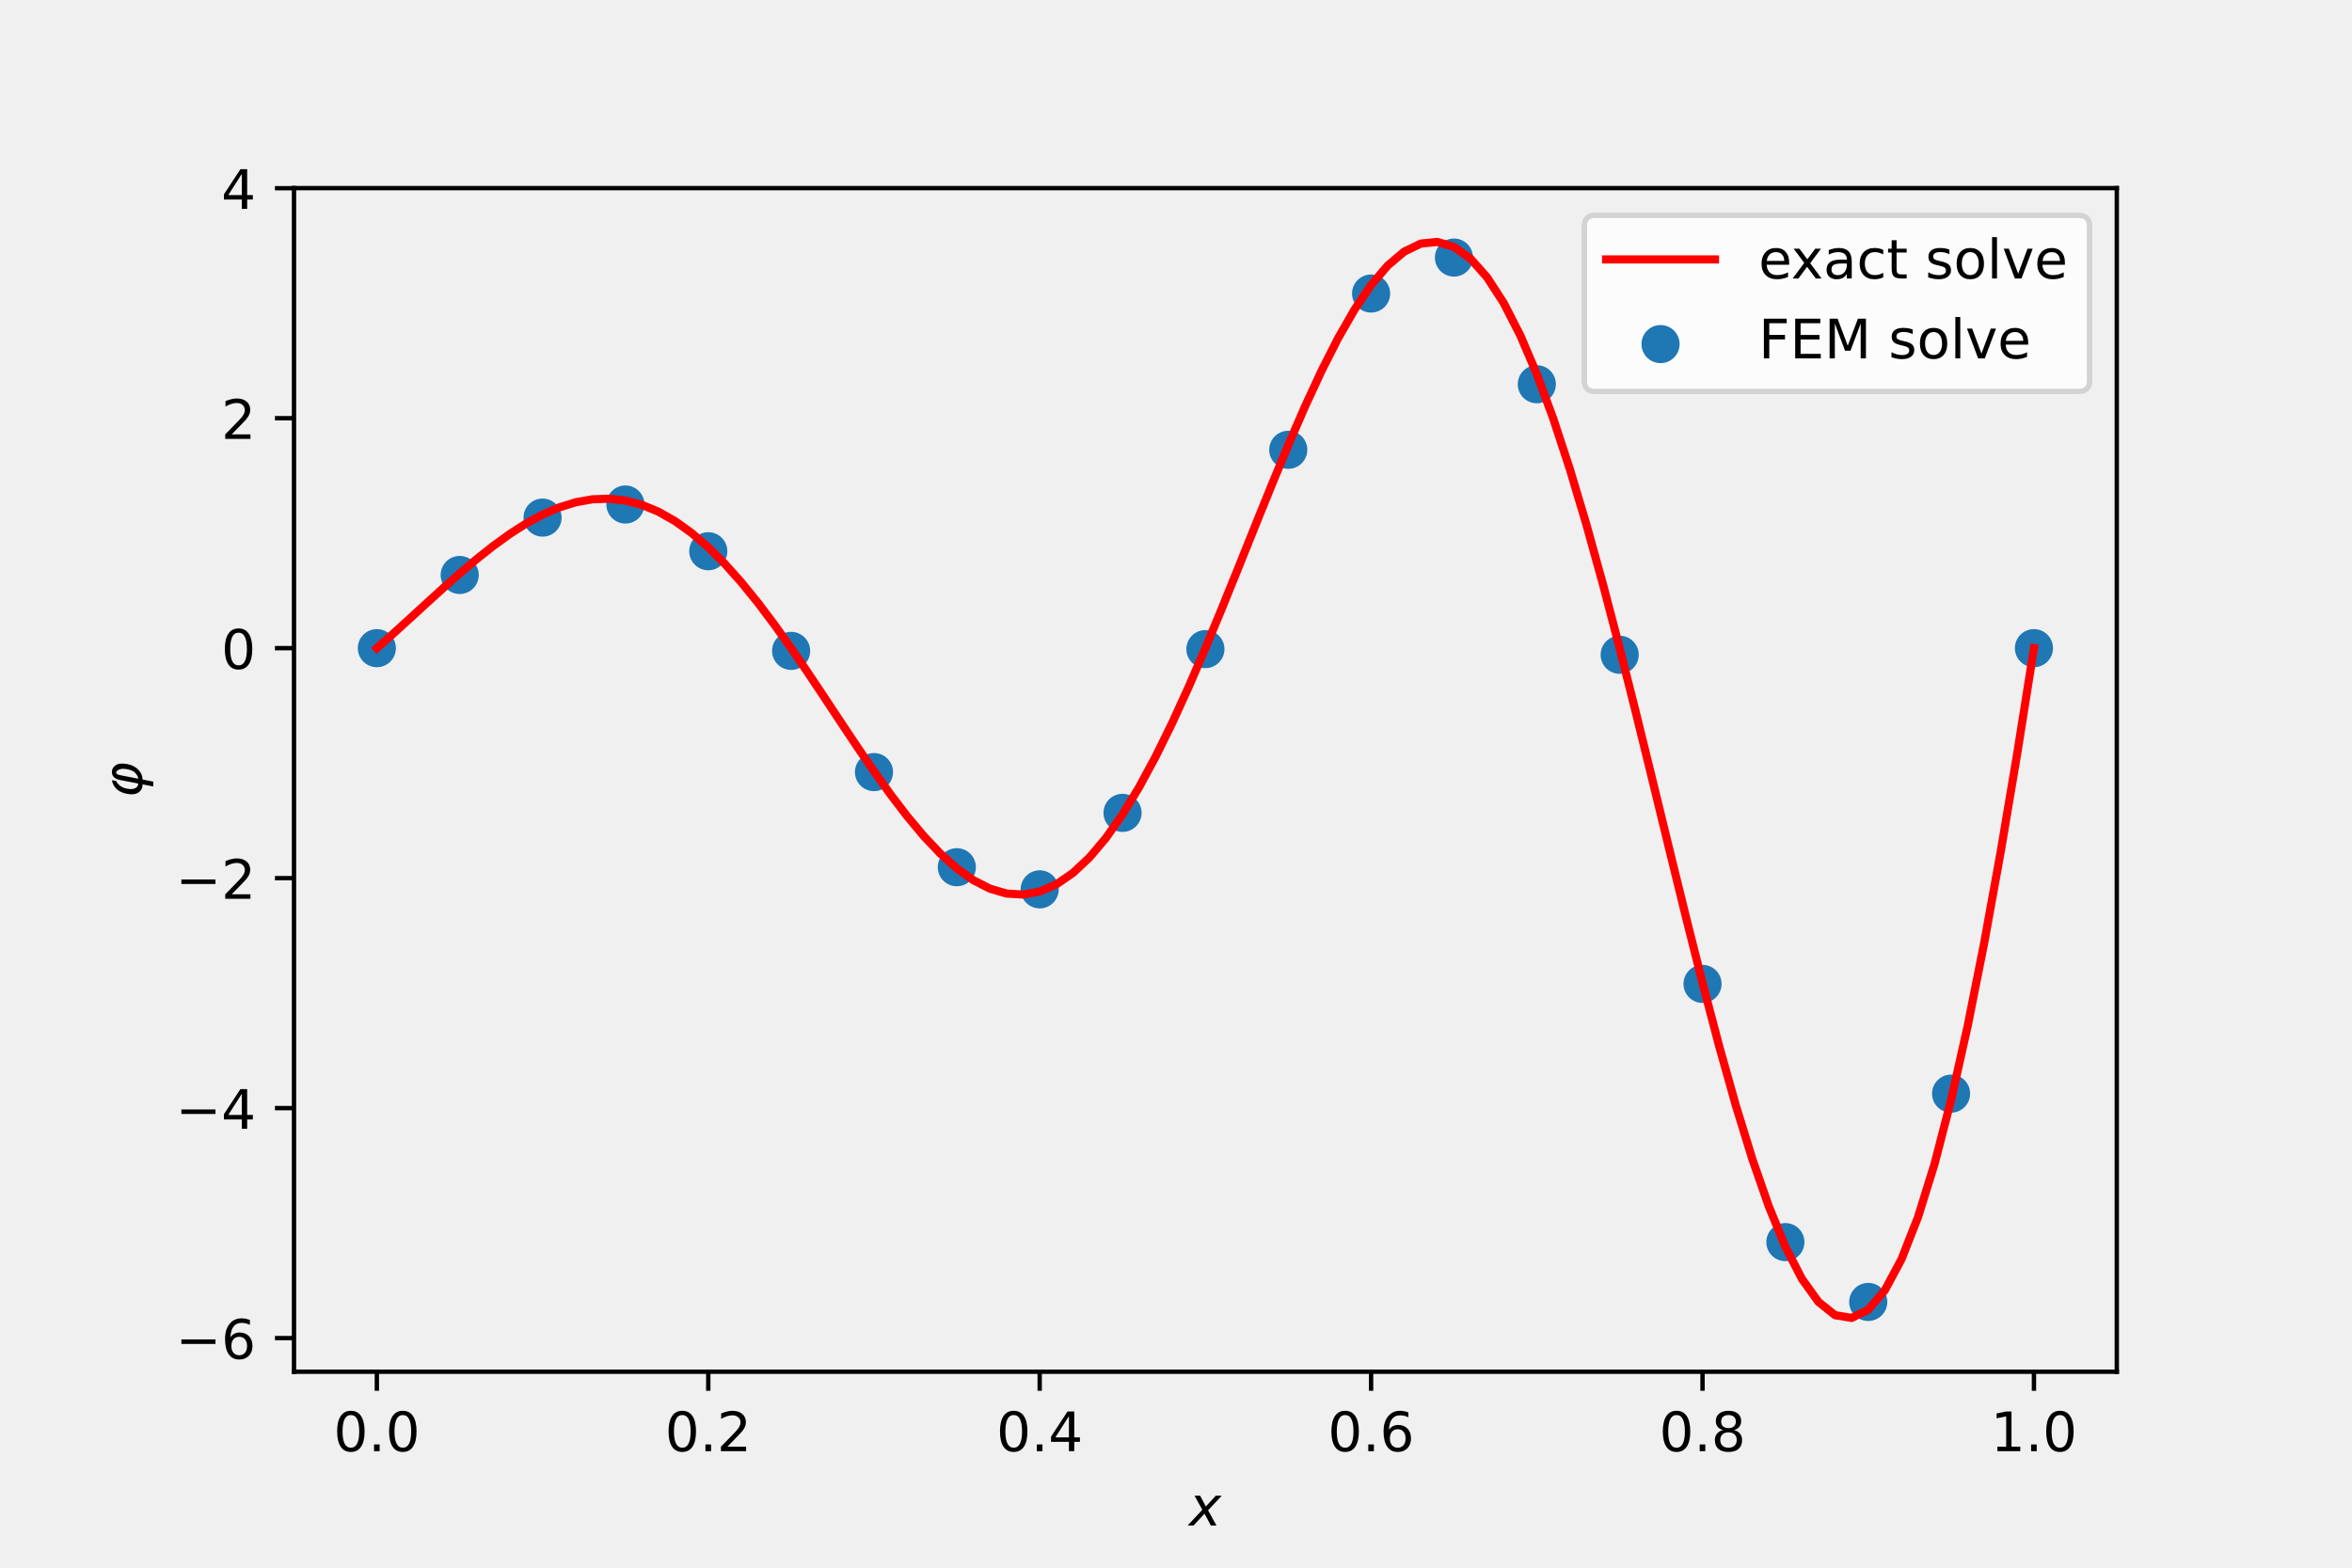
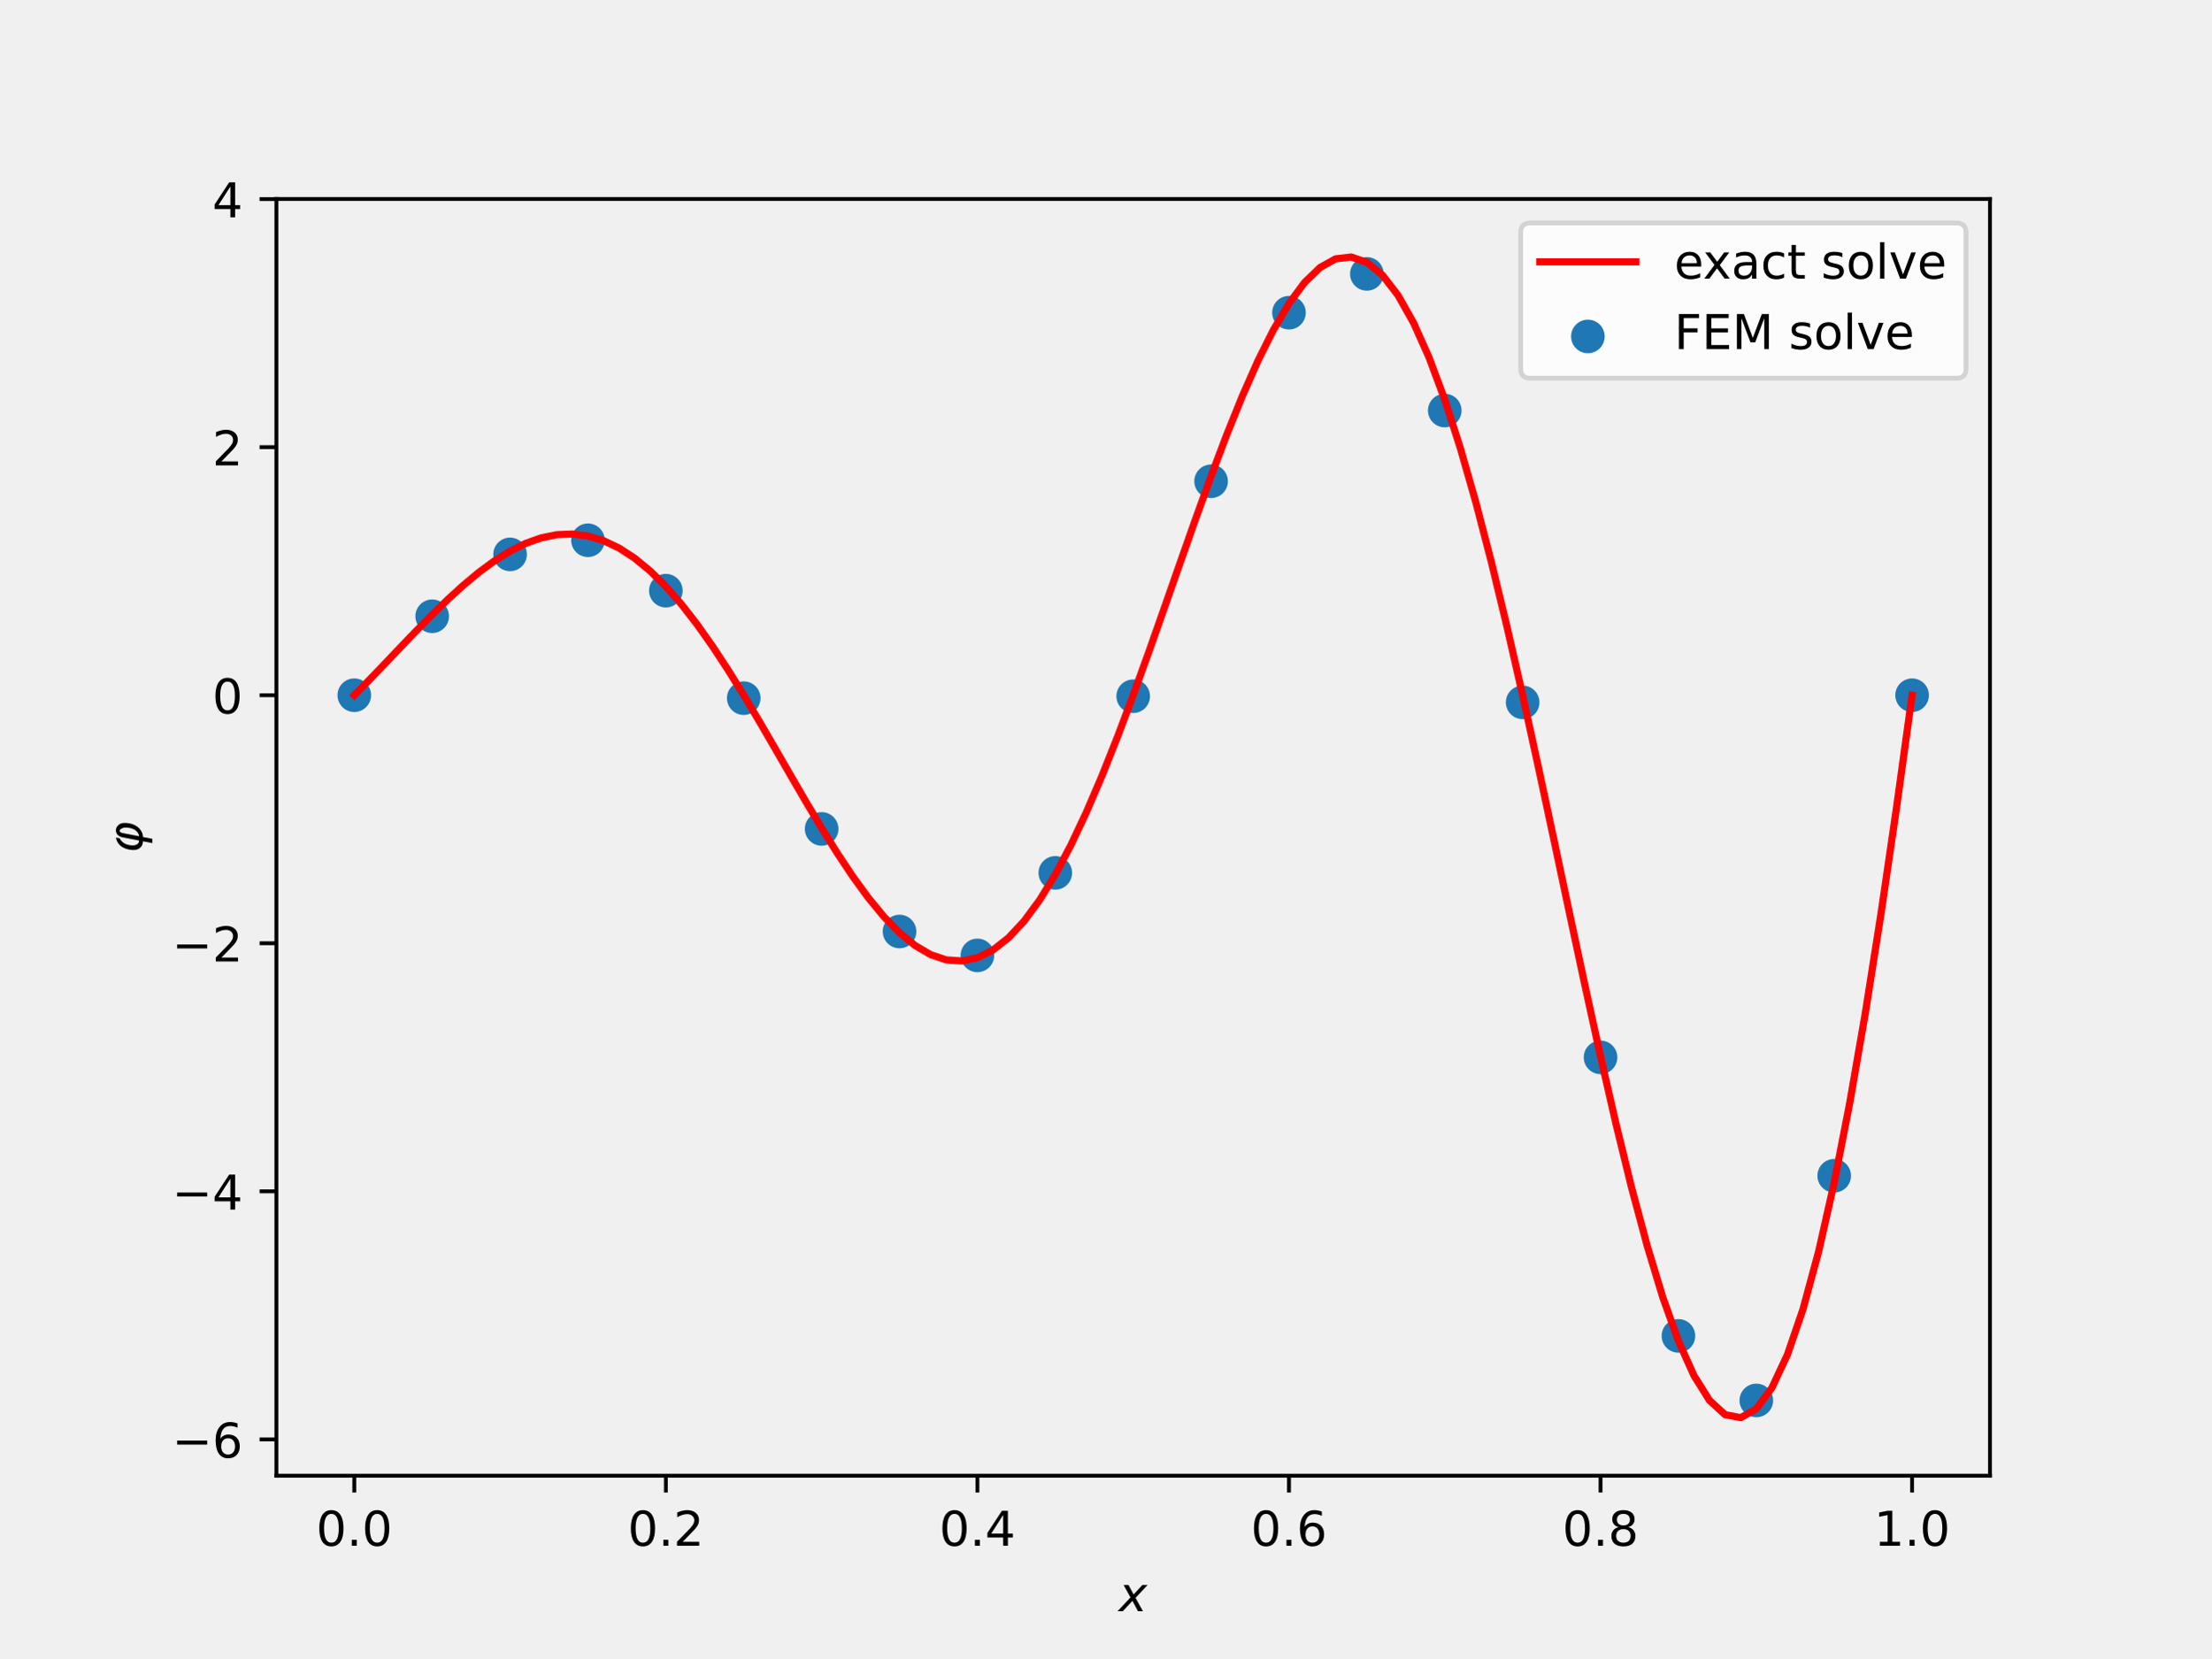
- <svg xmlns="http://www.w3.org/2000/svg" xmlns:xlink="http://www.w3.org/1999/xlink" width="432pt" height="288pt" viewBox="0 0 432 288" version="1.1">
+ <svg xmlns="http://www.w3.org/2000/svg" xmlns:xlink="http://www.w3.org/1999/xlink" width="460.8pt" height="345.6pt" viewBox="0 0 460.8 345.6" version="1.1">
  <defs>
    <style type="text/css">*{stroke-linejoin: round; stroke-linecap: butt}</style>
  </defs>
  <g id="figure_1">
    <g id="patch_1">
-       <path d="M 0 288  L 432 288  L 432 0  L 0 0  L 0 288  z " style="fill: none" />
+       <path d="M 0 345.6  L 460.8 345.6  L 460.8 0  L 0 0  L 0 345.6  z " style="fill: none" />
    </g>
    <g id="axes_1">
      <g id="patch_2">
-         <path d="M 54 252  L 388.8 252  L 388.8 34.56  L 54 34.56  L 54 252  z " style="fill: none" />
+         <path d="M 57.6 307.584  L 414.72 307.584  L 414.72 41.472  L 57.6 41.472  L 57.6 307.584  z " style="fill: none" />
      </g>
      <g id="PathCollection_1">
        <defs>
-           <path id="md46f1c4fe6" d="M 0 3  C 0.796 3 1.559 2.684 2.121 2.121  C 2.684 1.559 3 0.796 3 0  C 3 -0.796 2.684 -1.559 2.121 -2.121  C 1.559 -2.684 0.796 -3 0 -3  C -0.796 -3 -1.559 -2.684 -2.121 -2.121  C -2.684 -1.559 -3 -0.796 -3 0  C -3 0.796 -2.684 1.559 -2.121 2.121  C -1.559 2.684 -0.796 3 0 3  z " style="stroke: #1f77b4" />
+           <path id="m32bc3333cb" d="M 0 3  C 0.796 3 1.559 2.684 2.121 2.121  C 2.684 1.559 3 0.796 3 0  C 3 -0.796 2.684 -1.559 2.121 -2.121  C 1.559 -2.684 0.796 -3 0 -3  C -0.796 -3 -1.559 -2.684 -2.121 -2.121  C -2.684 -1.559 -3 -0.796 -3 0  C -3 0.796 -2.684 1.559 -2.121 2.121  C -1.559 2.684 -0.796 3 0 3  z " style="stroke: #1f77b4" />
        </defs>
-         <g clip-path="url(#p05c9a1b2c3)">
-           <use xlink:href="#md46f1c4fe6" x="69.218" y="119.073" style="fill: #1f77b4; stroke: #1f77b4" />
-           <use xlink:href="#md46f1c4fe6" x="84.436" y="105.628" style="fill: #1f77b4; stroke: #1f77b4" />
-           <use xlink:href="#md46f1c4fe6" x="99.655" y="95.09" style="fill: #1f77b4; stroke: #1f77b4" />
-           <use xlink:href="#md46f1c4fe6" x="114.873" y="92.683" style="fill: #1f77b4; stroke: #1f77b4" />
-           <use xlink:href="#md46f1c4fe6" x="130.091" y="101.268" style="fill: #1f77b4; stroke: #1f77b4" />
-           <use xlink:href="#md46f1c4fe6" x="145.309" y="119.575" style="fill: #1f77b4; stroke: #1f77b4" />
-           <use xlink:href="#md46f1c4fe6" x="160.527" y="141.843" style="fill: #1f77b4; stroke: #1f77b4" />
-           <use xlink:href="#md46f1c4fe6" x="175.745" y="159.317" style="fill: #1f77b4; stroke: #1f77b4" />
-           <use xlink:href="#md46f1c4fe6" x="190.964" y="163.385" style="fill: #1f77b4; stroke: #1f77b4" />
-           <use xlink:href="#md46f1c4fe6" x="206.182" y="149.331" style="fill: #1f77b4; stroke: #1f77b4" />
-           <use xlink:href="#md46f1c4fe6" x="221.4" y="119.248" style="fill: #1f77b4; stroke: #1f77b4" />
-           <use xlink:href="#md46f1c4fe6" x="236.618" y="82.635" style="fill: #1f77b4; stroke: #1f77b4" />
-           <use xlink:href="#md46f1c4fe6" x="251.836" y="53.924" style="fill: #1f77b4; stroke: #1f77b4" />
-           <use xlink:href="#md46f1c4fe6" x="267.055" y="47.318" style="fill: #1f77b4; stroke: #1f77b4" />
-           <use xlink:href="#md46f1c4fe6" x="282.273" y="70.589" style="fill: #1f77b4; stroke: #1f77b4" />
-           <use xlink:href="#md46f1c4fe6" x="297.491" y="120.288" style="fill: #1f77b4; stroke: #1f77b4" />
-           <use xlink:href="#md46f1c4fe6" x="312.709" y="180.752" style="fill: #1f77b4; stroke: #1f77b4" />
-           <use xlink:href="#md46f1c4fe6" x="327.927" y="228.189" style="fill: #1f77b4; stroke: #1f77b4" />
-           <use xlink:href="#md46f1c4fe6" x="343.145" y="239.18" style="fill: #1f77b4; stroke: #1f77b4" />
-           <use xlink:href="#md46f1c4fe6" x="358.364" y="200.912" style="fill: #1f77b4; stroke: #1f77b4" />
-           <use xlink:href="#md46f1c4fe6" x="373.582" y="119.073" style="fill: #1f77b4; stroke: #1f77b4" />
+         <g clip-path="url(#p0b52296b02)">
+           <use xlink:href="#m32bc3333cb" x="73.833" y="144.903" style="fill: #1f77b4; stroke: #1f77b4" />
+           <use xlink:href="#m32bc3333cb" x="90.065" y="128.448" style="fill: #1f77b4; stroke: #1f77b4" />
+           <use xlink:href="#m32bc3333cb" x="106.298" y="115.551" style="fill: #1f77b4; stroke: #1f77b4" />
+           <use xlink:href="#m32bc3333cb" x="122.531" y="112.606" style="fill: #1f77b4; stroke: #1f77b4" />
+           <use xlink:href="#m32bc3333cb" x="138.764" y="123.112" style="fill: #1f77b4; stroke: #1f77b4" />
+           <use xlink:href="#m32bc3333cb" x="154.996" y="145.517" style="fill: #1f77b4; stroke: #1f77b4" />
+           <use xlink:href="#m32bc3333cb" x="171.229" y="172.769" style="fill: #1f77b4; stroke: #1f77b4" />
+           <use xlink:href="#m32bc3333cb" x="187.462" y="194.155" style="fill: #1f77b4; stroke: #1f77b4" />
+           <use xlink:href="#m32bc3333cb" x="203.695" y="199.133" style="fill: #1f77b4; stroke: #1f77b4" />
+           <use xlink:href="#m32bc3333cb" x="219.927" y="181.933" style="fill: #1f77b4; stroke: #1f77b4" />
+           <use xlink:href="#m32bc3333cb" x="236.16" y="145.116" style="fill: #1f77b4; stroke: #1f77b4" />
+           <use xlink:href="#m32bc3333cb" x="252.393" y="100.308" style="fill: #1f77b4; stroke: #1f77b4" />
+           <use xlink:href="#m32bc3333cb" x="268.625" y="65.17" style="fill: #1f77b4; stroke: #1f77b4" />
+           <use xlink:href="#m32bc3333cb" x="284.858" y="57.086" style="fill: #1f77b4; stroke: #1f77b4" />
+           <use xlink:href="#m32bc3333cb" x="301.091" y="85.566" style="fill: #1f77b4; stroke: #1f77b4" />
+           <use xlink:href="#m32bc3333cb" x="317.324" y="146.389" style="fill: #1f77b4; stroke: #1f77b4" />
+           <use xlink:href="#m32bc3333cb" x="333.556" y="220.388" style="fill: #1f77b4; stroke: #1f77b4" />
+           <use xlink:href="#m32bc3333cb" x="349.789" y="278.443" style="fill: #1f77b4; stroke: #1f77b4" />
+           <use xlink:href="#m32bc3333cb" x="366.022" y="291.894" style="fill: #1f77b4; stroke: #1f77b4" />
+           <use xlink:href="#m32bc3333cb" x="382.255" y="245.061" style="fill: #1f77b4; stroke: #1f77b4" />
+           <use xlink:href="#m32bc3333cb" x="398.487" y="144.903" style="fill: #1f77b4; stroke: #1f77b4" />
        </g>
      </g>
      <g id="matplotlib.axis_1">
        <g id="xtick_1">
          <g id="line2d_1">
            <defs>
-               <path id="m8e2c68163f" d="M 0 0  L 0 3.5  " style="stroke: #000000; stroke-width: 0.8" />
-             </defs>
-             <g>
-               <use xlink:href="#m8e2c68163f" x="69.218" y="252" style="stroke: #000000; stroke-width: 0.8" />
+               <path id="m24a5cf5ec3" d="M 0 0  L 0 3.5  " style="stroke: #000000; stroke-width: 0.8" />
+             </defs>
+             <g>
+               <use xlink:href="#m24a5cf5ec3" x="73.833" y="307.584" style="stroke: #000000; stroke-width: 0.8" />
            </g>
          </g>
          <g id="text_1">
-             <g transform="translate(61.26662 266.5984)scale(0.1 -0.1)">
+             <g transform="translate(65.88116 322.1824) scale(0.1 -0.1)">
              <defs>
                <path id="DejaVuSans-30" d="M 2034 4250  Q 1547 4250 1301 3770  Q 1056 3291 1056 2328  Q 1056 1369 1301 889  Q 1547 409 2034 409  Q 2525 409 2770 889  Q 3016 1369 3016 2328  Q 3016 3291 2770 3770  Q 2525 4250 2034 4250  z M 2034 4750  Q 2819 4750 3233 4129  Q 3647 3509 3647 2328  Q 3647 1150 3233 529  Q 2819 -91 2034 -91  Q 1250 -91 836 529  Q 422 1150 422 2328  Q 422 3509 836 4129  Q 1250 4750 2034 4750  z " transform="scale(0.015625)" />
                <path id="DejaVuSans-2e" d="M 684 794  L 1344 794  L 1344 0  L 684 0  L 684 794  z " transform="scale(0.015625)" />
              </defs>
              <use xlink:href="#DejaVuSans-30" />
              <use xlink:href="#DejaVuSans-2e" x="63.623" />
              <use xlink:href="#DejaVuSans-30" x="95.41" />
            </g>
          </g>
        </g>
        <g id="xtick_2">
          <g id="line2d_2">
            <g>
-               <use xlink:href="#m8e2c68163f" x="130.091" y="252" style="stroke: #000000; stroke-width: 0.8" />
+               <use xlink:href="#m24a5cf5ec3" x="138.764" y="307.584" style="stroke: #000000; stroke-width: 0.8" />
            </g>
          </g>
          <g id="text_2">
-             <g transform="translate(122.1393 266.5984)scale(0.1 -0.1)">
+             <g transform="translate(130.8121 322.1824) scale(0.1 -0.1)">
              <defs>
                <path id="DejaVuSans-32" d="M 1228 531  L 3431 531  L 3431 0  L 469 0  L 469 531  Q 828 903 1448 1529  Q 2069 2156 2228 2338  Q 2531 2678 2651 2914  Q 2772 3150 2772 3378  Q 2772 3750 2511 3984  Q 2250 4219 1831 4219  Q 1534 4219 1204 4116  Q 875 4013 500 3803  L 500 4441  Q 881 4594 1212 4672  Q 1544 4750 1819 4750  Q 2544 4750 2975 4387  Q 3406 4025 3406 3419  Q 3406 3131 3298 2873  Q 3191 2616 2906 2266  Q 2828 2175 2409 1742  Q 1991 1309 1228 531  z " transform="scale(0.015625)" />
              </defs>
              <use xlink:href="#DejaVuSans-30" />
              <use xlink:href="#DejaVuSans-2e" x="63.623" />
              <use xlink:href="#DejaVuSans-32" x="95.41" />
            </g>
          </g>
        </g>
        <g id="xtick_3">
          <g id="line2d_3">
            <g>
-               <use xlink:href="#m8e2c68163f" x="190.964" y="252" style="stroke: #000000; stroke-width: 0.8" />
+               <use xlink:href="#m24a5cf5ec3" x="203.695" y="307.584" style="stroke: #000000; stroke-width: 0.8" />
            </g>
          </g>
          <g id="text_3">
-             <g transform="translate(183.0121 266.5984)scale(0.1 -0.1)">
+             <g transform="translate(195.743 322.1824) scale(0.1 -0.1)">
              <defs>
                <path id="DejaVuSans-34" d="M 2419 4116  L 825 1625  L 2419 1625  L 2419 4116  z M 2253 4666  L 3047 4666  L 3047 1625  L 3713 1625  L 3713 1100  L 3047 1100  L 3047 0  L 2419 0  L 2419 1100  L 313 1100  L 313 1709  L 2253 4666  z " transform="scale(0.015625)" />
              </defs>
              <use xlink:href="#DejaVuSans-30" />
              <use xlink:href="#DejaVuSans-2e" x="63.623" />
              <use xlink:href="#DejaVuSans-34" x="95.41" />
            </g>
          </g>
        </g>
        <g id="xtick_4">
          <g id="line2d_4">
            <g>
-               <use xlink:href="#m8e2c68163f" x="251.836" y="252" style="stroke: #000000; stroke-width: 0.8" />
+               <use xlink:href="#m24a5cf5ec3" x="268.625" y="307.584" style="stroke: #000000; stroke-width: 0.8" />
            </g>
          </g>
          <g id="text_4">
-             <g transform="translate(243.8848 266.5984)scale(0.1 -0.1)">
+             <g transform="translate(260.6739 322.1824) scale(0.1 -0.1)">
              <defs>
                <path id="DejaVuSans-36" d="M 2113 2584  Q 1688 2584 1439 2293  Q 1191 2003 1191 1497  Q 1191 994 1439 701  Q 1688 409 2113 409  Q 2538 409 2786 701  Q 3034 994 3034 1497  Q 3034 2003 2786 2293  Q 2538 2584 2113 2584  z M 3366 4563  L 3366 3988  Q 3128 4100 2886 4159  Q 2644 4219 2406 4219  Q 1781 4219 1451 3797  Q 1122 3375 1075 2522  Q 1259 2794 1537 2939  Q 1816 3084 2150 3084  Q 2853 3084 3261 2657  Q 3669 2231 3669 1497  Q 3669 778 3244 343  Q 2819 -91 2113 -91  Q 1303 -91 875 529  Q 447 1150 447 2328  Q 447 3434 972 4092  Q 1497 4750 2381 4750  Q 2619 4750 2861 4703  Q 3103 4656 3366 4563  z " transform="scale(0.015625)" />
              </defs>
              <use xlink:href="#DejaVuSans-30" />
              <use xlink:href="#DejaVuSans-2e" x="63.623" />
              <use xlink:href="#DejaVuSans-36" x="95.41" />
            </g>
          </g>
        </g>
        <g id="xtick_5">
          <g id="line2d_5">
            <g>
-               <use xlink:href="#m8e2c68163f" x="312.709" y="252" style="stroke: #000000; stroke-width: 0.8" />
+               <use xlink:href="#m24a5cf5ec3" x="333.556" y="307.584" style="stroke: #000000; stroke-width: 0.8" />
            </g>
          </g>
          <g id="text_5">
-             <g transform="translate(304.7575 266.5984)scale(0.1 -0.1)">
+             <g transform="translate(325.6048 322.1824) scale(0.1 -0.1)">
              <defs>
                <path id="DejaVuSans-38" d="M 2034 2216  Q 1584 2216 1326 1975  Q 1069 1734 1069 1313  Q 1069 891 1326 650  Q 1584 409 2034 409  Q 2484 409 2743 651  Q 3003 894 3003 1313  Q 3003 1734 2745 1975  Q 2488 2216 2034 2216  z M 1403 2484  Q 997 2584 770 2862  Q 544 3141 544 3541  Q 544 4100 942 4425  Q 1341 4750 2034 4750  Q 2731 4750 3128 4425  Q 3525 4100 3525 3541  Q 3525 3141 3298 2862  Q 3072 2584 2669 2484  Q 3125 2378 3379 2068  Q 3634 1759 3634 1313  Q 3634 634 3220 271  Q 2806 -91 2034 -91  Q 1263 -91 848 271  Q 434 634 434 1313  Q 434 1759 690 2068  Q 947 2378 1403 2484  z M 1172 3481  Q 1172 3119 1398 2916  Q 1625 2713 2034 2713  Q 2441 2713 2670 2916  Q 2900 3119 2900 3481  Q 2900 3844 2670 4047  Q 2441 4250 2034 4250  Q 1625 4250 1398 4047  Q 1172 3844 1172 3481  z " transform="scale(0.015625)" />
              </defs>
              <use xlink:href="#DejaVuSans-30" />
              <use xlink:href="#DejaVuSans-2e" x="63.623" />
              <use xlink:href="#DejaVuSans-38" x="95.41" />
            </g>
          </g>
        </g>
        <g id="xtick_6">
          <g id="line2d_6">
            <g>
-               <use xlink:href="#m8e2c68163f" x="373.582" y="252" style="stroke: #000000; stroke-width: 0.8" />
+               <use xlink:href="#m24a5cf5ec3" x="398.487" y="307.584" style="stroke: #000000; stroke-width: 0.8" />
            </g>
          </g>
          <g id="text_6">
-             <g transform="translate(365.6303 266.5984)scale(0.1 -0.1)">
+             <g transform="translate(390.5357 322.1824) scale(0.1 -0.1)">
              <defs>
                <path id="DejaVuSans-31" d="M 794 531  L 1825 531  L 1825 4091  L 703 3866  L 703 4441  L 1819 4666  L 2450 4666  L 2450 531  L 3481 531  L 3481 0  L 794 0  L 794 531  z " transform="scale(0.015625)" />
              </defs>
              <use xlink:href="#DejaVuSans-31" />
              <use xlink:href="#DejaVuSans-2e" x="63.623" />
              <use xlink:href="#DejaVuSans-30" x="95.41" />
            </g>
          </g>
        </g>
        <g id="text_7">
-           <g transform="translate(218.4 280.2766)scale(0.1 -0.1)">
+           <g transform="translate(233.16 335.8606) scale(0.1 -0.1)">
            <defs>
              <path id="DejaVuSans-Oblique-78" d="M 3841 3500  L 2234 1784  L 3219 0  L 2559 0  L 1819 1388  L 531 0  L -166 0  L 1556 1844  L 641 3500  L 1300 3500  L 1972 2234  L 3144 3500  L 3841 3500  z " transform="scale(0.015625)" />
            </defs>
            <use xlink:href="#DejaVuSans-Oblique-78" transform="translate(0 0.3125)" />
          </g>
        </g>
      </g>
      <g id="matplotlib.axis_2">
        <g id="ytick_1">
          <g id="line2d_7">
            <defs>
-               <path id="m240cef965f" d="M 0 0  L -3.5 0  " style="stroke: #000000; stroke-width: 0.8" />
-             </defs>
-             <g>
-               <use xlink:href="#m240cef965f" x="54" y="245.817" style="stroke: #000000; stroke-width: 0.8" />
+               <path id="m40fd761a04" d="M 0 0  L -3.5 0  " style="stroke: #000000; stroke-width: 0.8" />
+             </defs>
+             <g>
+               <use xlink:href="#m40fd761a04" x="57.6" y="300.017" style="stroke: #000000; stroke-width: 0.8" />
            </g>
          </g>
          <g id="text_8">
-             <g transform="translate(32.25781 249.616)scale(0.1 -0.1)">
+             <g transform="translate(35.85781 303.816) scale(0.1 -0.1)">
              <defs>
                <path id="DejaVuSans-2212" d="M 678 2272  L 4684 2272  L 4684 1741  L 678 1741  L 678 2272  z " transform="scale(0.015625)" />
              </defs>
              <use xlink:href="#DejaVuSans-2212" />
              <use xlink:href="#DejaVuSans-36" x="83.789" />
            </g>
          </g>
        </g>
        <g id="ytick_2">
          <g id="line2d_8">
            <g>
-               <use xlink:href="#m240cef965f" x="54" y="203.569" style="stroke: #000000; stroke-width: 0.8" />
+               <use xlink:href="#m40fd761a04" x="57.6" y="248.312" style="stroke: #000000; stroke-width: 0.8" />
            </g>
          </g>
          <g id="text_9">
-             <g transform="translate(32.25781 207.3681)scale(0.1 -0.1)">
+             <g transform="translate(35.85781 252.1113) scale(0.1 -0.1)">
              <use xlink:href="#DejaVuSans-2212" />
              <use xlink:href="#DejaVuSans-34" x="83.789" />
            </g>
          </g>
        </g>
        <g id="ytick_3">
          <g id="line2d_9">
            <g>
-               <use xlink:href="#m240cef965f" x="54" y="161.321" style="stroke: #000000; stroke-width: 0.8" />
+               <use xlink:href="#m40fd761a04" x="57.6" y="196.607" style="stroke: #000000; stroke-width: 0.8" />
            </g>
          </g>
          <g id="text_10">
-             <g transform="translate(32.25781 165.1202)scale(0.1 -0.1)">
+             <g transform="translate(35.85781 200.4066) scale(0.1 -0.1)">
              <use xlink:href="#DejaVuSans-2212" />
              <use xlink:href="#DejaVuSans-32" x="83.789" />
            </g>
          </g>
        </g>
        <g id="ytick_4">
          <g id="line2d_10">
            <g>
-               <use xlink:href="#m240cef965f" x="54" y="119.073" style="stroke: #000000; stroke-width: 0.8" />
+               <use xlink:href="#m40fd761a04" x="57.6" y="144.903" style="stroke: #000000; stroke-width: 0.8" />
            </g>
          </g>
          <g id="text_11">
-             <g transform="translate(40.6375 122.8723)scale(0.1 -0.1)">
+             <g transform="translate(44.2375 148.7019) scale(0.1 -0.1)">
              <use xlink:href="#DejaVuSans-30" />
            </g>
          </g>
        </g>
        <g id="ytick_5">
          <g id="line2d_11">
            <g>
-               <use xlink:href="#m240cef965f" x="54" y="76.825" style="stroke: #000000; stroke-width: 0.8" />
+               <use xlink:href="#m40fd761a04" x="57.6" y="93.198" style="stroke: #000000; stroke-width: 0.8" />
            </g>
          </g>
          <g id="text_12">
-             <g transform="translate(40.6375 80.62446)scale(0.1 -0.1)">
+             <g transform="translate(44.2375 96.99715) scale(0.1 -0.1)">
              <use xlink:href="#DejaVuSans-32" />
            </g>
          </g>
        </g>
        <g id="ytick_6">
          <g id="line2d_12">
            <g>
-               <use xlink:href="#m240cef965f" x="54" y="34.577" style="stroke: #000000; stroke-width: 0.8" />
+               <use xlink:href="#m40fd761a04" x="57.6" y="41.493" style="stroke: #000000; stroke-width: 0.8" />
            </g>
          </g>
          <g id="text_13">
-             <g transform="translate(40.6375 38.37656)scale(0.1 -0.1)">
+             <g transform="translate(44.2375 45.29245) scale(0.1 -0.1)">
              <use xlink:href="#DejaVuSans-34" />
            </g>
          </g>
        </g>
        <g id="text_14">
-           <g transform="translate(26.15781 146.58)rotate(-90)scale(0.1 -0.1)">
+           <g transform="translate(29.75781 177.828) rotate(-90) scale(0.1 -0.1)">
            <defs>
              <path id="DejaVuSans-Oblique-3c6" d="M 2969 3034  Q 2766 3034 2675 2581  L 2259 438  Q 2553 438 2916 763  Q 3244 1053 3375 1750  Q 3497 2400 3300 2750  Q 3138 3034 2969 3034  z M 3063 3525  Q 3513 3525 3819 3113  Q 4147 2672 3981 1750  Q 3828 903 3291 400  Q 2784 -75 2159 -75  L 1916 -1331  L 1344 -1331  L 1588 -78  Q 963 -78 641 400  Q 309 888 475 1747  Q 647 2641 1166 3097  Q 1556 3438 2084 3525  L 1984 3016  Q 1766 2944 1538 2700  Q 1194 2341 1081 1747  Q 963 1116 1156 756  Q 1334 434 1688 434  L 2103 2581  Q 2288 3525 3063 3525  z " transform="scale(0.015625)" />
            </defs>
            <use xlink:href="#DejaVuSans-Oblique-3c6" transform="translate(0 0.921875)" />
          </g>
        </g>
      </g>
      <g id="line2d_13">
-         <path d="M 69.218 119.073  L 72.262 116.372  L 75.305 113.605  L 78.349 110.816  L 81.393 108.049  L 84.436 105.351  L 87.48 102.769  L 90.524 100.351  L 93.567 98.143  L 96.611 96.19  L 99.655 94.535  L 102.698 93.217  L 105.742 92.272  L 108.785 91.731  L 111.829 91.618  L 114.873 91.954  L 117.916 92.751  L 120.96 94.015  L 124.004 95.744  L 127.047 97.928  L 130.091 100.55  L 133.135 103.585  L 136.178 106.999  L 139.222 110.751  L 142.265 114.795  L 145.309 119.073  L 148.353 123.526  L 151.396 128.088  L 154.44 132.687  L 157.484 137.249  L 160.527 141.697  L 163.571 145.954  L 166.615 149.941  L 169.658 153.581  L 172.702 156.801  L 175.745 159.53  L 178.789 161.702  L 181.833 163.26  L 184.876 164.153  L 187.92 164.338  L 190.964 163.784  L 194.007 162.47  L 197.051 160.387  L 200.095 157.537  L 203.138 153.936  L 206.182 149.612  L 209.225 144.609  L 212.269 138.98  L 215.313 132.793  L 218.356 126.127  L 221.4 119.073  L 224.444 111.731  L 227.487 104.21  L 230.531 96.628  L 233.575 89.106  L 236.618 81.772  L 239.662 74.754  L 242.705 68.181  L 245.749 62.179  L 248.793 56.871  L 251.836 52.372  L 254.88 48.79  L 257.924 46.221  L 260.967 44.749  L 264.011 44.444  L 267.055 45.357  L 270.098 47.523  L 273.142 50.958  L 276.185 55.658  L 279.229 61.595  L 282.273 68.722  L 285.316 76.972  L 288.36 86.252  L 291.404 96.453  L 294.447 107.443  L 297.491 119.073  L 300.535 131.178  L 303.578 143.578  L 306.622 156.079  L 309.665 168.48  L 312.709 180.572  L 315.753 192.143  L 318.796 202.98  L 321.84 212.876  L 324.884 221.628  L 327.927 229.045  L 330.971 234.951  L 334.015 239.186  L 337.058 241.612  L 340.102 242.116  L 343.145 240.611  L 346.189 237.039  L 349.233 231.375  L 352.276 223.628  L 355.32 213.839  L 358.364 202.087  L 361.407 188.487  L 364.451 173.186  L 367.495 156.368  L 370.538 138.249  L 373.582 119.073  " clip-path="url(#p05c9a1b2c3)" style="fill: none; stroke: #ff0000; stroke-width: 1.5; stroke-linecap: square" />
+         <path d="M 73.833 144.903  L 77.079 141.597  L 80.326 138.211  L 83.572 134.797  L 86.819 131.411  L 90.065 128.109  L 93.312 124.949  L 96.559 121.99  L 99.805 119.287  L 103.052 116.897  L 106.298 114.872  L 109.545 113.259  L 112.791 112.103  L 116.038 111.44  L 119.284 111.303  L 122.531 111.714  L 125.777 112.689  L 129.024 114.236  L 132.271 116.351  L 135.517 119.024  L 138.764 122.233  L 142.01 125.947  L 145.257 130.126  L 148.503 134.718  L 151.75 139.666  L 154.996 144.903  L 158.243 150.353  L 161.489 155.935  L 164.736 161.564  L 167.983 167.147  L 171.229 172.591  L 174.476 177.8  L 177.722 182.68  L 180.969 187.135  L 184.215 191.075  L 187.462 194.415  L 190.708 197.074  L 193.955 198.981  L 197.201 200.073  L 200.448 200.3  L 203.695 199.622  L 206.941 198.014  L 210.188 195.464  L 213.434 191.976  L 216.681 187.569  L 219.927 182.278  L 223.174 176.155  L 226.42 169.266  L 229.667 161.694  L 232.913 153.536  L 236.16 144.903  L 239.407 135.917  L 242.653 126.713  L 245.9 117.433  L 249.146 108.228  L 252.393 99.252  L 255.639 90.663  L 258.886 82.619  L 262.132 75.273  L 265.379 68.777  L 268.625 63.271  L 271.872 58.887  L 275.119 55.743  L 278.365 53.942  L 281.612 53.568  L 284.858 54.685  L 288.105 57.337  L 291.351 61.541  L 294.598 67.292  L 297.844 74.558  L 301.091 83.281  L 304.337 93.377  L 307.584 104.735  L 310.831 117.219  L 314.077 130.669  L 317.324 144.903  L 320.57 159.717  L 323.817 174.892  L 327.063 190.192  L 330.31 205.369  L 333.556 220.167  L 336.803 234.328  L 340.049 247.591  L 343.296 259.702  L 346.543 270.413  L 349.789 279.491  L 353.036 286.719  L 356.282 291.902  L 359.529 294.871  L 362.775 295.488  L 366.022 293.646  L 369.268 289.274  L 372.515 282.343  L 375.761 272.861  L 379.008 260.881  L 382.255 246.499  L 385.501 229.854  L 388.748 211.128  L 391.994 190.546  L 395.241 168.37  L 398.487 144.903  " clip-path="url(#p0b52296b02)" style="fill: none; stroke: #ff0000; stroke-width: 1.5; stroke-linecap: square" />
      </g>
      <g id="patch_3">
-         <path d="M 54 252  L 54 34.56  " style="fill: none; stroke: #000000; stroke-width: 0.8; stroke-linejoin: miter; stroke-linecap: square" />
+         <path d="M 57.6 307.584  L 57.6 41.472  " style="fill: none; stroke: #000000; stroke-width: 0.8; stroke-linejoin: miter; stroke-linecap: square" />
      </g>
      <g id="patch_4">
-         <path d="M 388.8 252  L 388.8 34.56  " style="fill: none; stroke: #000000; stroke-width: 0.8; stroke-linejoin: miter; stroke-linecap: square" />
+         <path d="M 414.72 307.584  L 414.72 41.472  " style="fill: none; stroke: #000000; stroke-width: 0.8; stroke-linejoin: miter; stroke-linecap: square" />
      </g>
      <g id="patch_5">
-         <path d="M 54 252  L 388.8 252  " style="fill: none; stroke: #000000; stroke-width: 0.8; stroke-linejoin: miter; stroke-linecap: square" />
+         <path d="M 57.6 307.584  L 414.72 307.584  " style="fill: none; stroke: #000000; stroke-width: 0.8; stroke-linejoin: miter; stroke-linecap: square" />
      </g>
      <g id="patch_6">
-         <path d="M 54 34.56  L 388.8 34.56  " style="fill: none; stroke: #000000; stroke-width: 0.8; stroke-linejoin: miter; stroke-linecap: square" />
+         <path d="M 57.6 41.472  L 414.72 41.472  " style="fill: none; stroke: #000000; stroke-width: 0.8; stroke-linejoin: miter; stroke-linecap: square" />
      </g>
      <g id="legend_1">
        <g id="patch_7">
-           <path d="M 293 71.916  L 381.8 71.916  Q 383.8 71.916 383.8 69.916  L 383.8 41.56  Q 383.8 39.56 381.8 39.56  L 293 39.56  Q 291 39.56 291 41.56  L 291 69.916  Q 291 71.916 293 71.916  z " style="fill: #ffffff; opacity: 0.8; stroke: #cccccc; stroke-linejoin: miter" />
+           <path d="M 318.92 78.828  L 407.72 78.828  Q 409.72 78.828 409.72 76.828  L 409.72 48.472  Q 409.72 46.472 407.72 46.472  L 318.92 46.472  Q 316.92 46.472 316.92 48.472  L 316.92 76.828  Q 316.92 78.828 318.92 78.828  z " style="fill: #ffffff; opacity: 0.8; stroke: #cccccc; stroke-linejoin: miter" />
        </g>
        <g id="line2d_14">
-           <path d="M 295 47.658  L 305 47.658  L 315 47.658  " style="fill: none; stroke: #ff0000; stroke-width: 1.5; stroke-linecap: square" />
+           <path d="M 320.92 54.57  L 330.92 54.57  L 340.92 54.57  " style="fill: none; stroke: #ff0000; stroke-width: 1.5; stroke-linecap: square" />
        </g>
        <g id="text_15">
-           <g transform="translate(323 51.15844)scale(0.1 -0.1)">
+           <g transform="translate(348.92 58.07044) scale(0.1 -0.1)">
            <defs>
              <path id="DejaVuSans-65" d="M 3597 1894  L 3597 1613  L 953 1613  Q 991 1019 1311 708  Q 1631 397 2203 397  Q 2534 397 2845 478  Q 3156 559 3463 722  L 3463 178  Q 3153 47 2828 -22  Q 2503 -91 2169 -91  Q 1331 -91 842 396  Q 353 884 353 1716  Q 353 2575 817 3079  Q 1281 3584 2069 3584  Q 2775 3584 3186 3129  Q 3597 2675 3597 1894  z M 3022 2063  Q 3016 2534 2758 2815  Q 2500 3097 2075 3097  Q 1594 3097 1305 2825  Q 1016 2553 972 2059  L 3022 2063  z " transform="scale(0.015625)" />
              <path id="DejaVuSans-78" d="M 3513 3500  L 2247 1797  L 3578 0  L 2900 0  L 1881 1375  L 863 0  L 184 0  L 1544 1831  L 300 3500  L 978 3500  L 1906 2253  L 2834 3500  L 3513 3500  z " transform="scale(0.015625)" />
              <path id="DejaVuSans-61" d="M 2194 1759  Q 1497 1759 1228 1600  Q 959 1441 959 1056  Q 959 750 1161 570  Q 1363 391 1709 391  Q 2188 391 2477 730  Q 2766 1069 2766 1631  L 2766 1759  L 2194 1759  z M 3341 1997  L 3341 0  L 2766 0  L 2766 531  Q 2569 213 2275 61  Q 1981 -91 1556 -91  Q 1019 -91 701 211  Q 384 513 384 1019  Q 384 1609 779 1909  Q 1175 2209 1959 2209  L 2766 2209  L 2766 2266  Q 2766 2663 2505 2880  Q 2244 3097 1772 3097  Q 1472 3097 1187 3025  Q 903 2953 641 2809  L 641 3341  Q 956 3463 1253 3523  Q 1550 3584 1831 3584  Q 2591 3584 2966 3190  Q 3341 2797 3341 1997  z " transform="scale(0.015625)" />
              <path id="DejaVuSans-63" d="M 3122 3366  L 3122 2828  Q 2878 2963 2633 3030  Q 2388 3097 2138 3097  Q 1578 3097 1268 2742  Q 959 2388 959 1747  Q 959 1106 1268 751  Q 1578 397 2138 397  Q 2388 397 2633 464  Q 2878 531 3122 666  L 3122 134  Q 2881 22 2623 -34  Q 2366 -91 2075 -91  Q 1284 -91 818 406  Q 353 903 353 1747  Q 353 2603 823 3093  Q 1294 3584 2113 3584  Q 2378 3584 2631 3529  Q 2884 3475 3122 3366  z " transform="scale(0.015625)" />
              <path id="DejaVuSans-74" d="M 1172 4494  L 1172 3500  L 2356 3500  L 2356 3053  L 1172 3053  L 1172 1153  Q 1172 725 1289 603  Q 1406 481 1766 481  L 2356 481  L 2356 0  L 1766 0  Q 1100 0 847 248  Q 594 497 594 1153  L 594 3053  L 172 3053  L 172 3500  L 594 3500  L 594 4494  L 1172 4494  z " transform="scale(0.015625)" />
              <path id="DejaVuSans-20" transform="scale(0.015625)" />
              <path id="DejaVuSans-73" d="M 2834 3397  L 2834 2853  Q 2591 2978 2328 3040  Q 2066 3103 1784 3103  Q 1356 3103 1142 2972  Q 928 2841 928 2578  Q 928 2378 1081 2264  Q 1234 2150 1697 2047  L 1894 2003  Q 2506 1872 2764 1633  Q 3022 1394 3022 966  Q 3022 478 2636 193  Q 2250 -91 1575 -91  Q 1294 -91 989 -36  Q 684 19 347 128  L 347 722  Q 666 556 975 473  Q 1284 391 1588 391  Q 1994 391 2212 530  Q 2431 669 2431 922  Q 2431 1156 2273 1281  Q 2116 1406 1581 1522  L 1381 1569  Q 847 1681 609 1914  Q 372 2147 372 2553  Q 372 3047 722 3315  Q 1072 3584 1716 3584  Q 2034 3584 2315 3537  Q 2597 3491 2834 3397  z " transform="scale(0.015625)" />
              <path id="DejaVuSans-6f" d="M 1959 3097  Q 1497 3097 1228 2736  Q 959 2375 959 1747  Q 959 1119 1226 758  Q 1494 397 1959 397  Q 2419 397 2687 759  Q 2956 1122 2956 1747  Q 2956 2369 2687 2733  Q 2419 3097 1959 3097  z M 1959 3584  Q 2709 3584 3137 3096  Q 3566 2609 3566 1747  Q 3566 888 3137 398  Q 2709 -91 1959 -91  Q 1206 -91 779 398  Q 353 888 353 1747  Q 353 2609 779 3096  Q 1206 3584 1959 3584  z " transform="scale(0.015625)" />
              <path id="DejaVuSans-6c" d="M 603 4863  L 1178 4863  L 1178 0  L 603 0  L 603 4863  z " transform="scale(0.015625)" />
              <path id="DejaVuSans-76" d="M 191 3500  L 800 3500  L 1894 563  L 2988 3500  L 3597 3500  L 2284 0  L 1503 0  L 191 3500  z " transform="scale(0.015625)" />
            </defs>
            <use xlink:href="#DejaVuSans-65" />
            <use xlink:href="#DejaVuSans-78" x="59.773" />
            <use xlink:href="#DejaVuSans-61" x="118.953" />
            <use xlink:href="#DejaVuSans-63" x="180.232" />
            <use xlink:href="#DejaVuSans-74" x="235.213" />
            <use xlink:href="#DejaVuSans-20" x="274.422" />
            <use xlink:href="#DejaVuSans-73" x="306.209" />
            <use xlink:href="#DejaVuSans-6f" x="358.309" />
            <use xlink:href="#DejaVuSans-6c" x="419.49" />
            <use xlink:href="#DejaVuSans-76" x="447.273" />
            <use xlink:href="#DejaVuSans-65" x="506.453" />
          </g>
        </g>
        <g id="PathCollection_2">
          <g>
-             <use xlink:href="#md46f1c4fe6" x="305" y="63.212" style="fill: #1f77b4; stroke: #1f77b4" />
+             <use xlink:href="#m32bc3333cb" x="330.92" y="70.124" style="fill: #1f77b4; stroke: #1f77b4" />
          </g>
        </g>
        <g id="text_16">
-           <g transform="translate(323 65.83656)scale(0.1 -0.1)">
+           <g transform="translate(348.92 72.74856) scale(0.1 -0.1)">
            <defs>
              <path id="DejaVuSans-46" d="M 628 4666  L 3309 4666  L 3309 4134  L 1259 4134  L 1259 2759  L 3109 2759  L 3109 2228  L 1259 2228  L 1259 0  L 628 0  L 628 4666  z " transform="scale(0.015625)" />
              <path id="DejaVuSans-45" d="M 628 4666  L 3578 4666  L 3578 4134  L 1259 4134  L 1259 2753  L 3481 2753  L 3481 2222  L 1259 2222  L 1259 531  L 3634 531  L 3634 0  L 628 0  L 628 4666  z " transform="scale(0.015625)" />
              <path id="DejaVuSans-4d" d="M 628 4666  L 1569 4666  L 2759 1491  L 3956 4666  L 4897 4666  L 4897 0  L 4281 0  L 4281 4097  L 3078 897  L 2444 897  L 1241 4097  L 1241 0  L 628 0  L 628 4666  z " transform="scale(0.015625)" />
            </defs>
            <use xlink:href="#DejaVuSans-46" />
            <use xlink:href="#DejaVuSans-45" x="57.52" />
            <use xlink:href="#DejaVuSans-4d" x="120.703" />
            <use xlink:href="#DejaVuSans-20" x="206.982" />
            <use xlink:href="#DejaVuSans-73" x="238.77" />
            <use xlink:href="#DejaVuSans-6f" x="290.869" />
            <use xlink:href="#DejaVuSans-6c" x="352.051" />
            <use xlink:href="#DejaVuSans-76" x="379.834" />
            <use xlink:href="#DejaVuSans-65" x="439.014" />
          </g>
        </g>
      </g>
    </g>
  </g>
  <defs>
-     <clipPath id="p05c9a1b2c3">
-       <rect x="54" y="34.56" width="334.8" height="217.44" />
+     <clipPath id="p0b52296b02">
+       <rect x="57.6" y="41.472" width="357.12" height="266.112" />
    </clipPath>
  </defs>
</svg>
